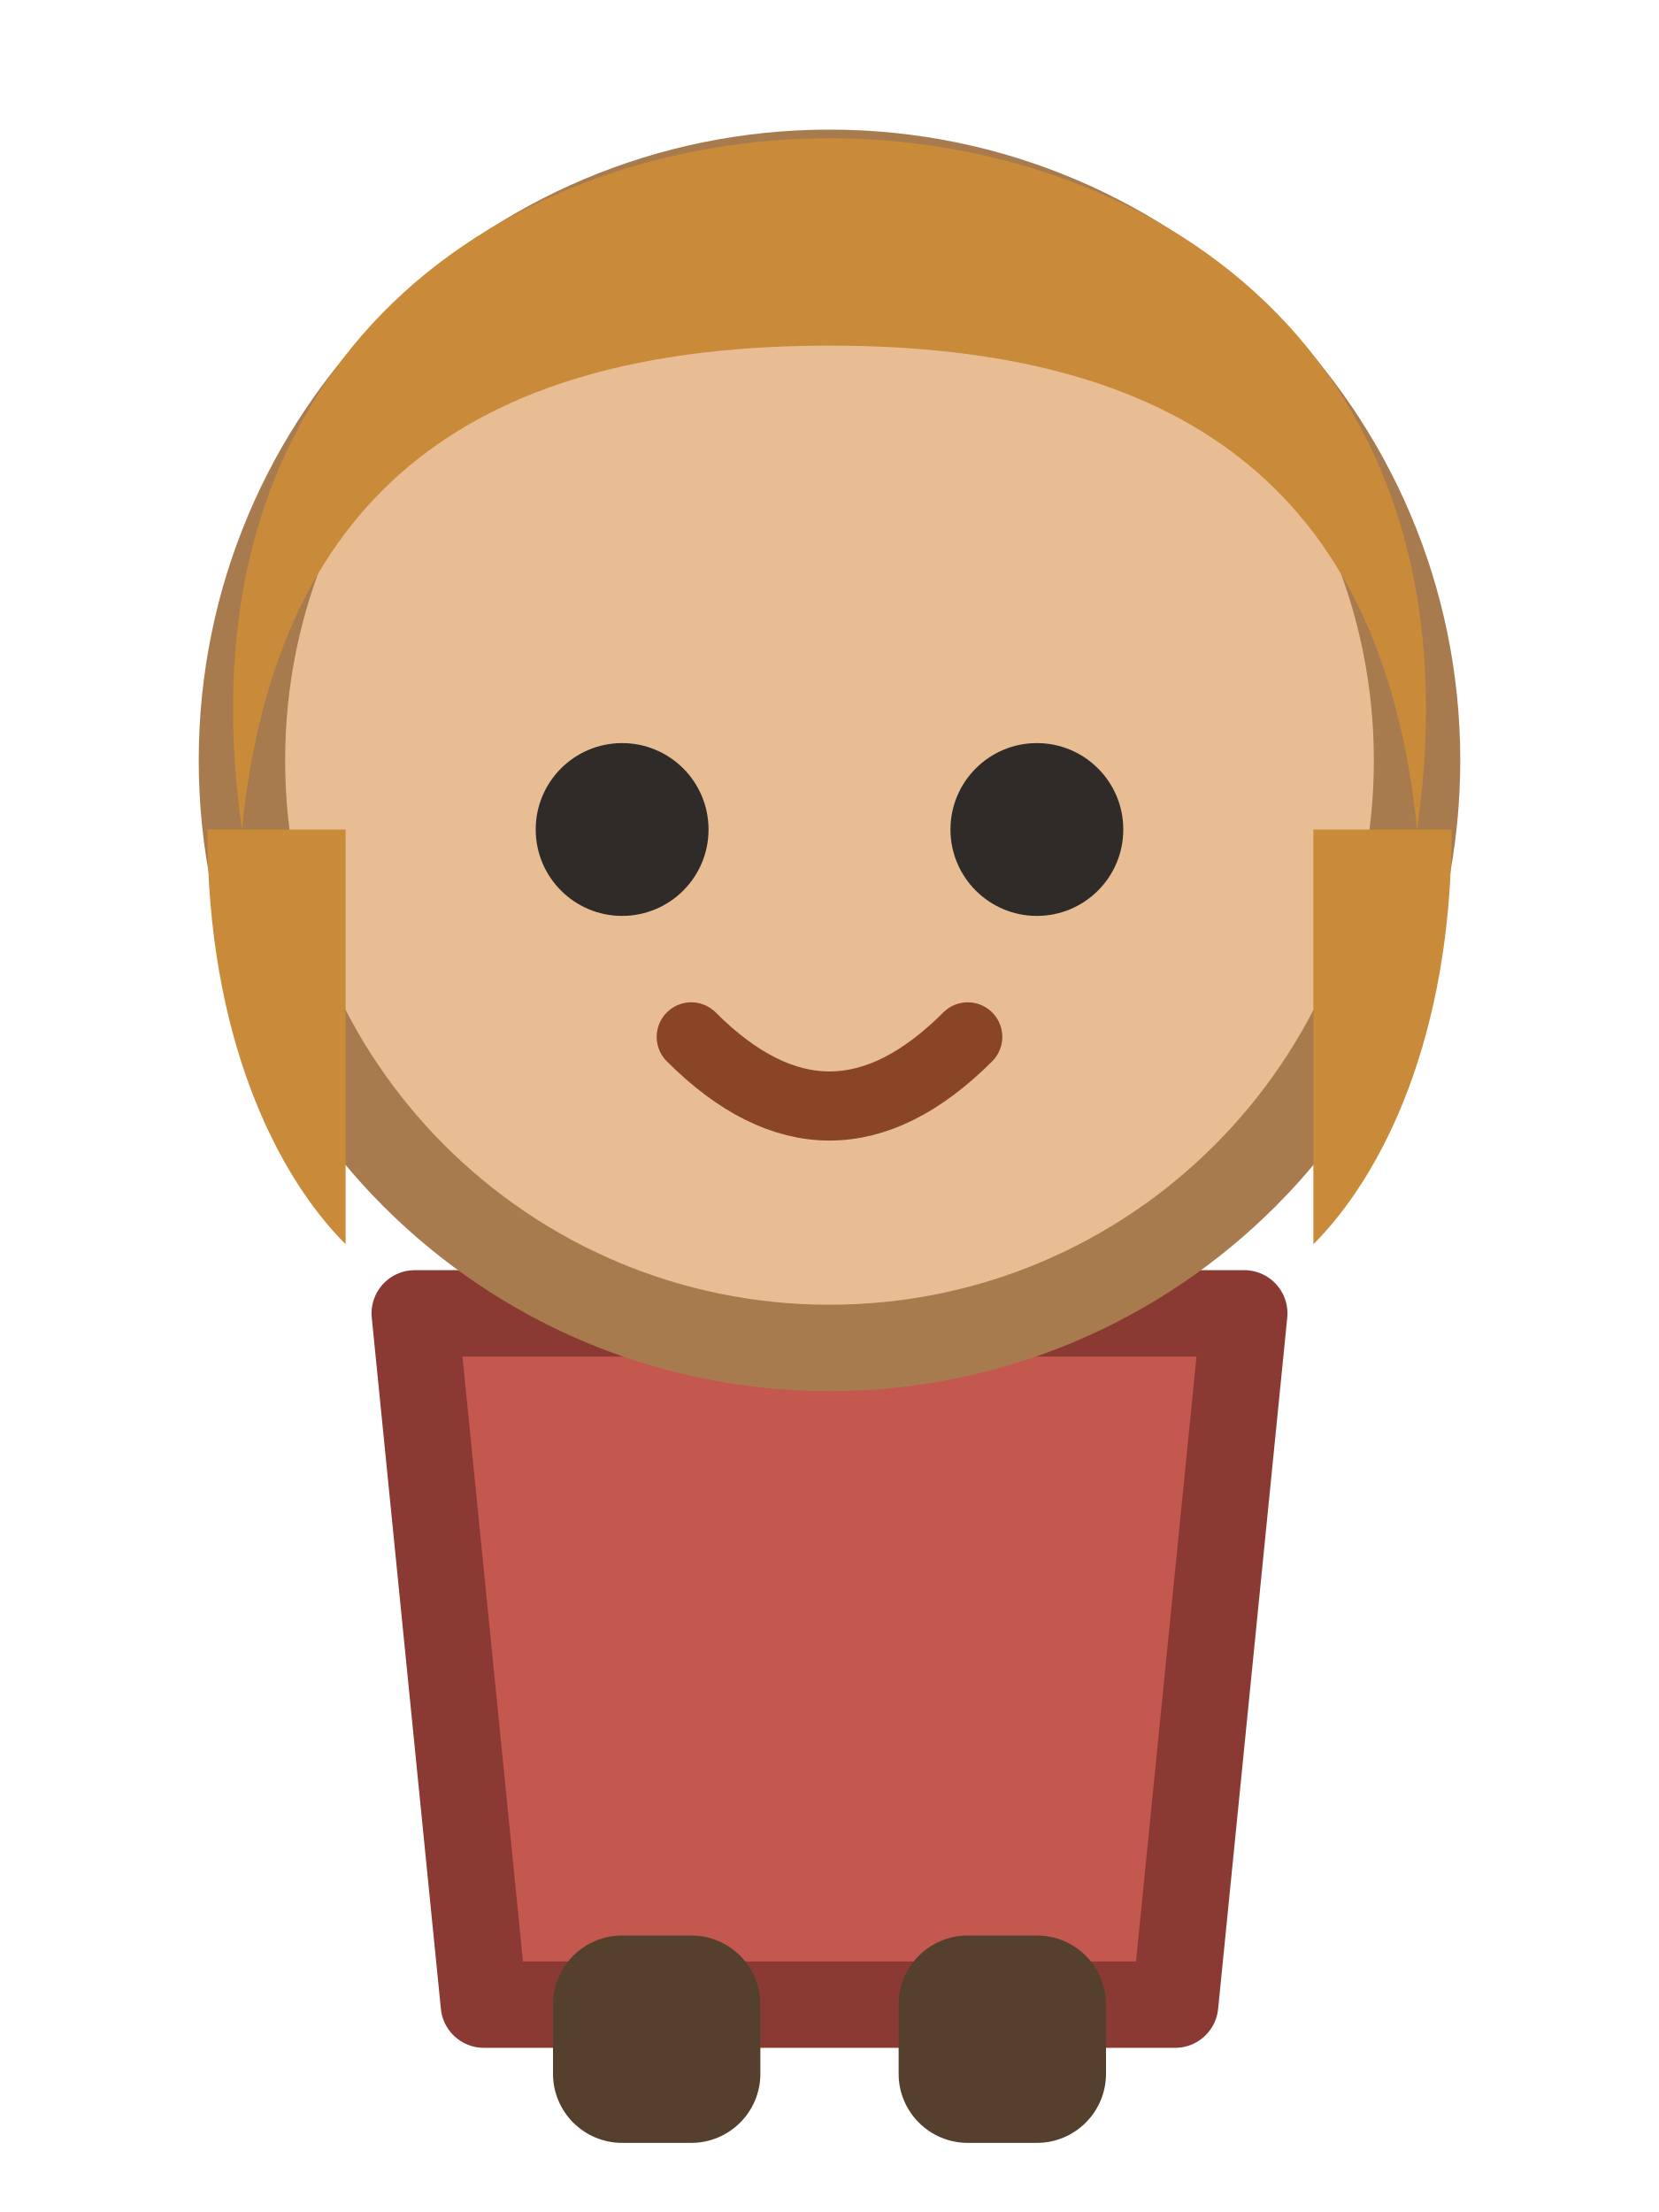
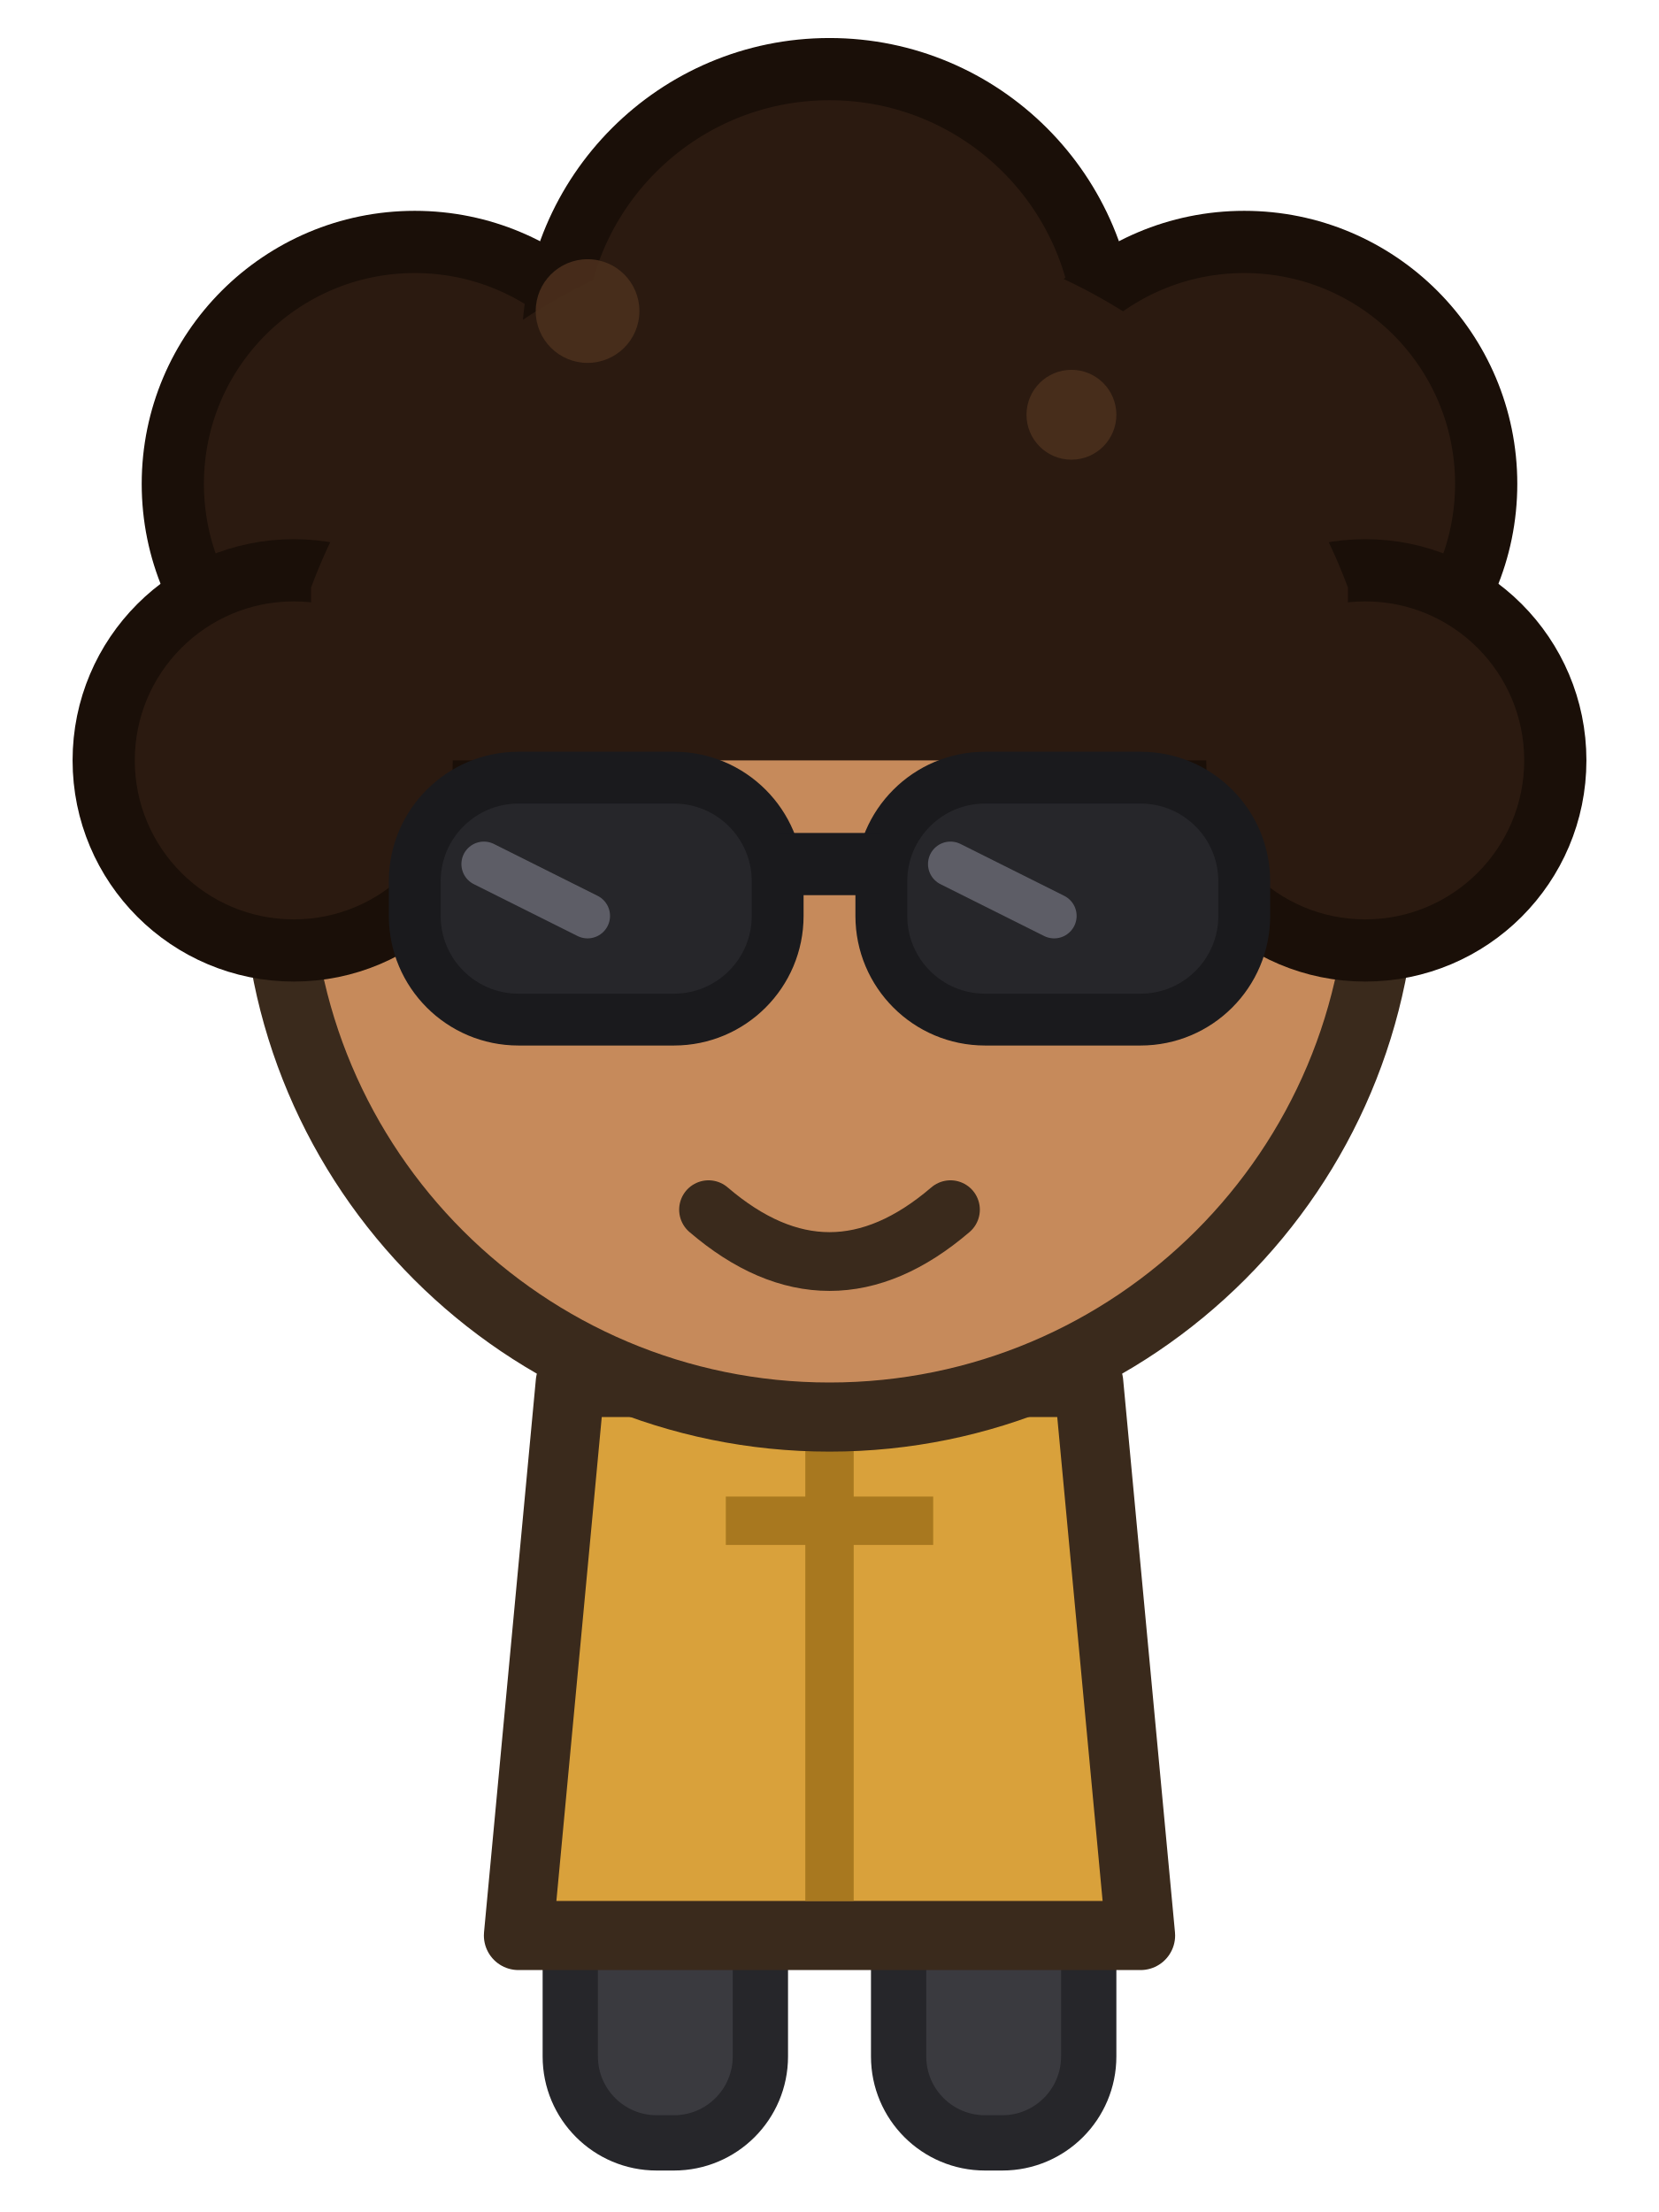
<svg xmlns="http://www.w3.org/2000/svg" width="48" height="64" viewBox="0 0 48 64">
-   <path d="M 12 38 L 36 38 L 34 58 L 14 58 Z" fill="#c4574e" stroke="#8a3a33" stroke-width="2.5" stroke-linejoin="round" />
-   <rect x="16" y="56" width="6" height="6" rx="2" fill="#55402e" />
-   <rect x="26" y="56" width="6" height="6" rx="2" fill="#55402e" />
-   <circle cx="24" cy="22" r="17" fill="#e8bd93" stroke="#a87b4f" stroke-width="2.5" />
-   <path d="M 7 24 C 5 10 15 4 24 4 C 33 4 43 10 41 24 C 40 14 34 10 24 10 C 14 10 8 14 7 24" fill="#c98a3a" />
-   <path d="M 6 24 C 6 30 8 34 10 36 L 10 24 Z" fill="#c98a3a" />
-   <path d="M 42 24 C 42 30 40 34 38 36 L 38 24 Z" fill="#c98a3a" />
-   <circle cx="18" cy="24" r="2.5" fill="#2e2b28" />
-   <circle cx="30" cy="24" r="2.5" fill="#2e2b28" />
-   <path d="M 20 30 Q 24 34 28 30" fill="none" stroke="#8a4527" stroke-width="2" stroke-linecap="round" />
+   <rect x="16.5" y="53" width="5.5" height="9" rx="2.5" fill="#3a3a3f" stroke="#26262a" stroke-width="1.6" />
+   <rect x="26" y="53" width="5.5" height="9" rx="2.5" fill="#3a3a3f" stroke="#26262a" stroke-width="1.6" />
+   <path d="M 16.5 40 L 31.5 40 L 33 56 L 15 56 Z" fill="#d9a13b" stroke="#3a2a1c" stroke-width="2" stroke-linejoin="round" />
+   <path d="M 24 40 L 24 55 M 21 44 h 6" fill="none" stroke="#a8781f" stroke-width="1.4" />
+   <circle cx="24" cy="25" r="16" fill="#c68a5b" stroke="#3a2a1c" stroke-width="2" />
+   <circle cx="12" cy="14" r="7" fill="#2b1a10" stroke="#1a0f08" stroke-width="1.8" />
+   <circle cx="24" cy="10" r="8" fill="#2b1a10" stroke="#1a0f08" stroke-width="1.8" />
+   <circle cx="36" cy="14" r="7" fill="#2b1a10" stroke="#1a0f08" stroke-width="1.8" />
+   <circle cx="8.5" cy="22" r="5.5" fill="#2b1a10" stroke="#1a0f08" stroke-width="1.8" />
+   <circle cx="39.5" cy="22" r="5.5" fill="#2b1a10" stroke="#1a0f08" stroke-width="1.8" />
+   <path d="M 9 17 A 16 16 0 0 1 39 17 L 39 22 L 9 22 Z" fill="#2b1a10" />
+   <circle cx="17" cy="9" r="1.5" fill="#4a2f1c" opacity="0.9" />
+   <circle cx="31" cy="12" r="1.3" fill="#4a2f1c" opacity="0.9" />
+   <rect x="12" y="22.5" width="10.5" height="7" rx="3" fill="#26262a" stroke="#1a1a1d" stroke-width="1.5" />
+   <rect x="25.5" y="22.5" width="10.5" height="7" rx="3" fill="#26262a" stroke="#1a1a1d" stroke-width="1.5" />
+   <path d="M 22.5 25 h 3" stroke="#1a1a1d" stroke-width="1.8" />
+   <path d="M 14 25 l 3 1.5 M 27.5 25 l 3 1.5" stroke="#5d5d66" stroke-width="1.3" stroke-linecap="round" />
+   <path d="M 20.5 35 Q 24 38 27.5 35" fill="none" stroke="#3a2a1c" stroke-width="1.7" stroke-linecap="round" />
</svg>
